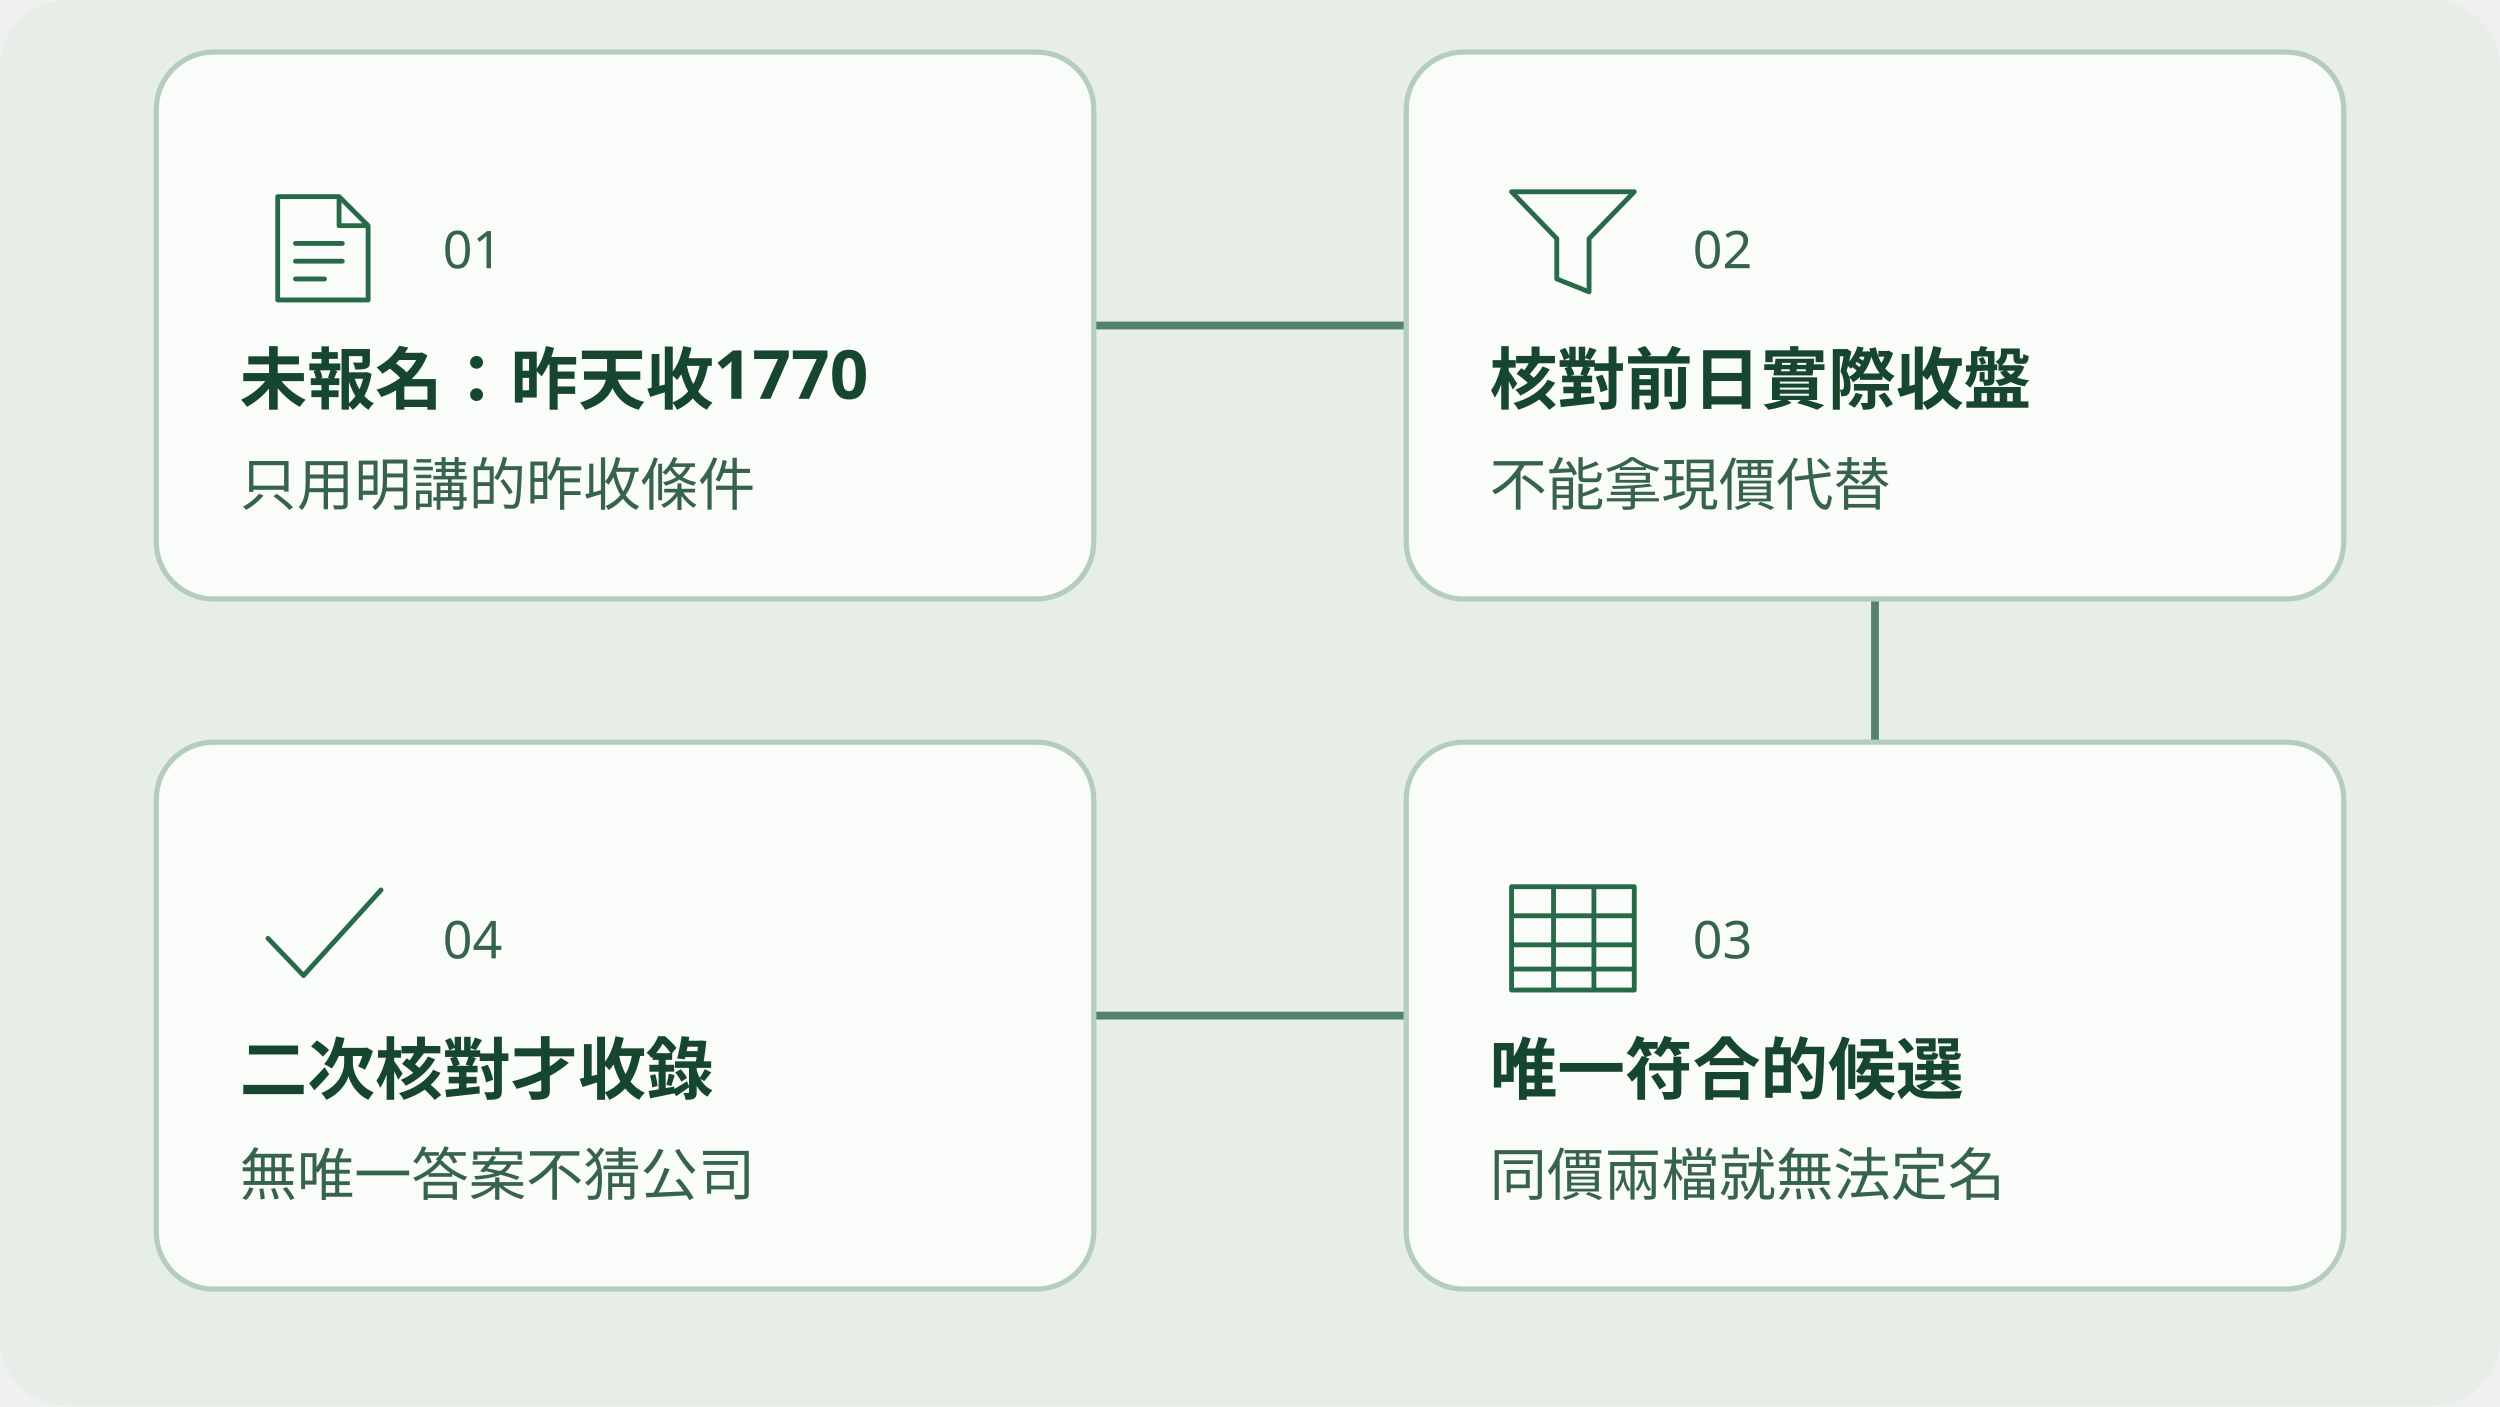
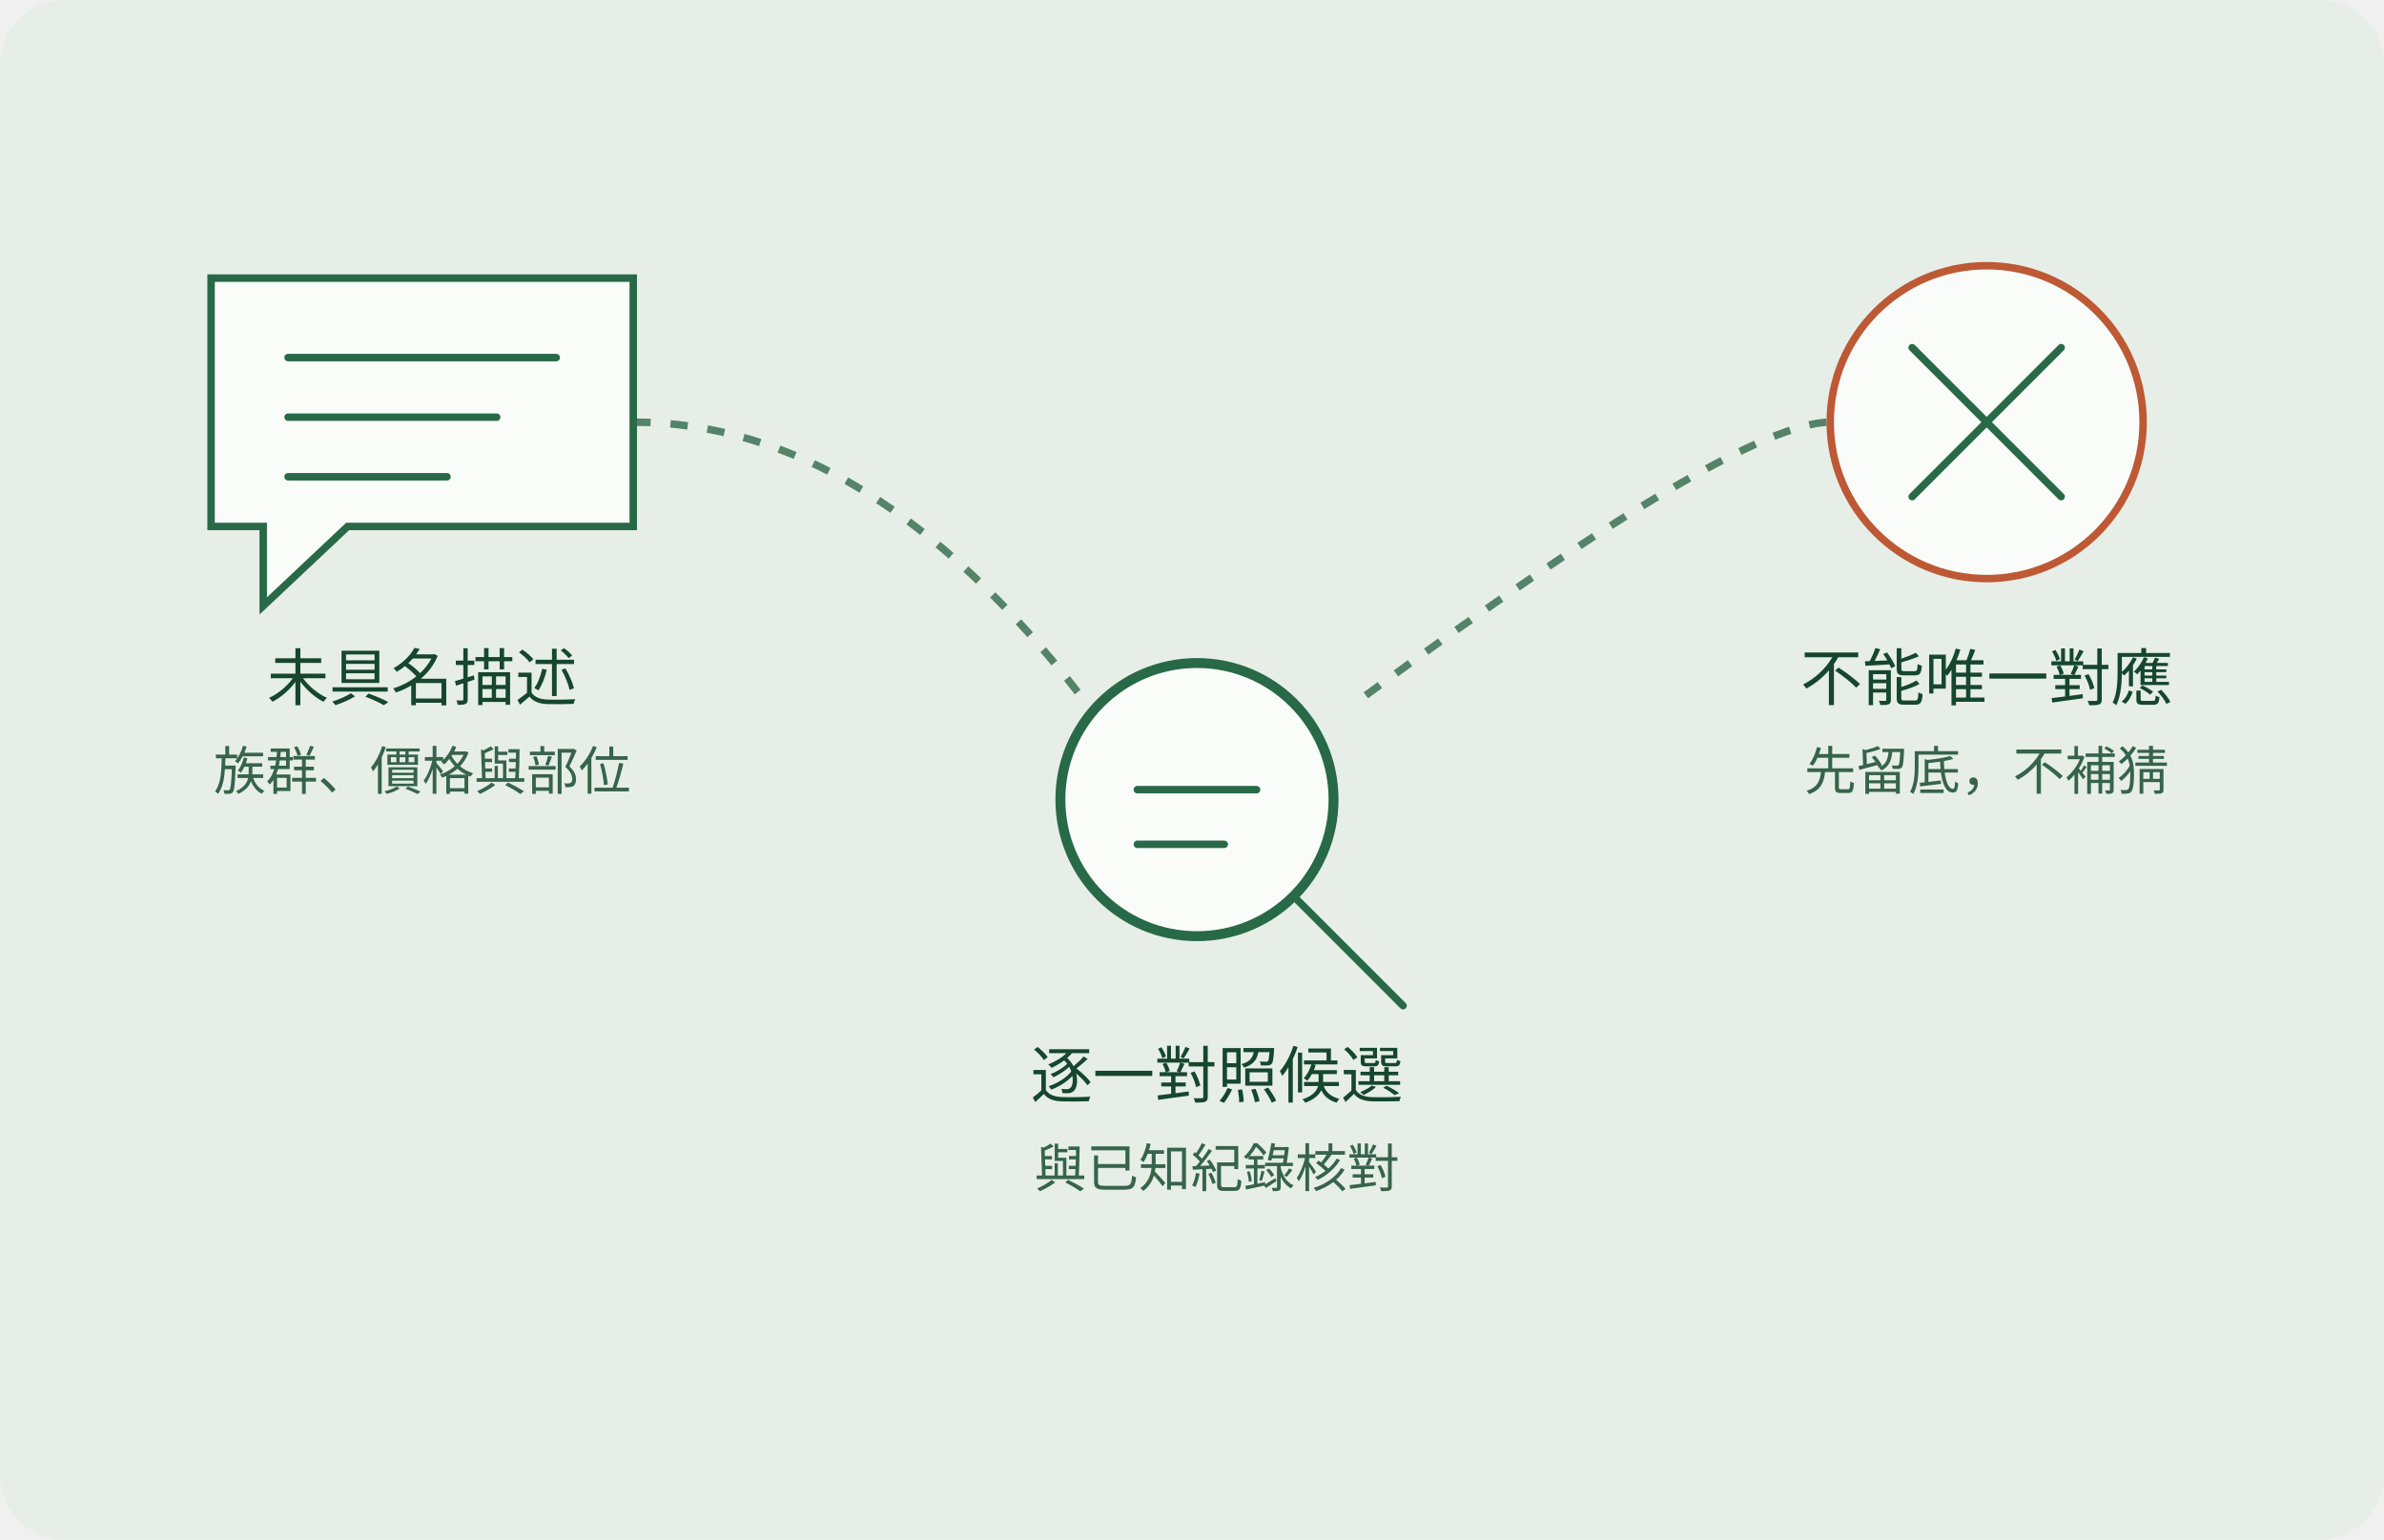
- <svg xmlns="http://www.w3.org/2000/svg" class="book-art" role="img" aria-label="候選唯一，才可能收錄" viewBox="0 0 960 540">
-   <rect width="960" height="540" rx="26" fill="#e6eee7" />
-   <path d="M420 125H540" data-book-path="0" fill="none" stroke="#54836a" stroke-width="3" />
-   <path d="M720 230V285" data-book-path="1" fill="none" stroke="#54836a" stroke-width="3" />
-   <path d="M540 390H420" data-book-path="2" fill="none" stroke="#54836a" stroke-width="3" />
-   <g data-book-node="0" transform="translate(240,125)">
-     <rect class="bk-node-bg" x="-180" y="-105" width="360" height="210" rx="22" fill="#f9fcf9" stroke="#b4cdbc" stroke-width="2" />
-     <g transform="translate(-116,-34) scale(.62)" fill="none" stroke="#286947" stroke-width="3" stroke-linecap="round" stroke-linejoin="round">
-       <path d="M-28-25h38l18 18v46h-56zM10-25v18h18M-17 4h29M-17 15h29M-17 26h18" />
-     </g>
-     <text x="-70" y="-22" fill="#37634b" font-size="20" font-family="system-ui,sans-serif">01</text>
-     <text class="bk-label" x="-148" y="30" fill="#16462e" font-size="26" font-weight="600" font-family="system-ui,sans-serif">未報名：昨天收1770</text>
-     <text x="-148" y="69" fill="#37634b" font-size="22" font-family="system-ui,sans-serif">只用明講的昨收條件</text>
+ <svg xmlns="http://www.w3.org/2000/svg" class="book-art" data-illustration="bespoke" data-mobile-viewbox="0 0 480 1000" viewBox="0 0 960 620" role="img" aria-label="沒說出名稱時，用唯一可核對的線索確認身分">
+   <rect width="960" height="620" rx="26" fill="#e6eee7" />
+   <path data-book-path="0" d="M255 170Q350 170 435 280" data-mobile-d="M230 140H450V320Q450 350 320 350" fill="none" stroke="#54836a" stroke-width="3" stroke-dasharray="7 8" />
+   <path data-book-path="1" d="M550 280Q700 170 737 170" data-mobile-d="M230 440H25V640Q25 670 150 670" fill="none" stroke="#54836a" stroke-width="3" stroke-dasharray="7 8" />
+   <g data-book-node="0" transform="translate(170,170)" data-mobile-transform="translate(140,140)">
+     <path class="bk-node-bg" d="M-85-58H85V42H-30L-64 74V42H-85Z" fill="#f9fcf9" stroke="#286947" stroke-width="3" />
+     <path d="M-54-26h108M-54-2h84M-54 22h64" fill="none" stroke="#286947" stroke-width="3" stroke-linecap="round" stroke-linejoin="round" />
+     <text x="0" y="112" text-anchor="middle" fill="#16462e" font-size="25" font-family="system-ui,sans-serif">未具名描述</text>
+     <text x="0" y="148" text-anchor="middle" fill="#37634b" font-size="21" font-family="system-ui,sans-serif">族群、價格與部位</text>
  </g>
-   <g data-book-node="1" transform="translate(720,125)">
-     <rect class="bk-node-bg" x="-180" y="-105" width="360" height="210" rx="22" fill="#f9fcf9" stroke="#b4cdbc" stroke-width="2" />
-     <g transform="translate(-116,-34) scale(.62)" fill="none" stroke="#286947" stroke-width="3" stroke-linecap="round" stroke-linejoin="round">
-       <path d="M-38-28h76L10 1v33l-20-8V1z" />
-     </g>
-     <text x="-70" y="-22" fill="#37634b" font-size="20" font-family="system-ui,sans-serif">02</text>
-     <text class="bk-label" x="-148" y="30" fill="#16462e" font-size="26" font-weight="600" font-family="system-ui,sans-serif">核對前日實際收盤</text>
-     <text x="-148" y="69" fill="#37634b" font-size="22" font-family="system-ui,sans-serif">不能拿現價代替</text>
+   <g data-book-node="1" transform="translate(490,330)" data-mobile-transform="translate(320,440)">
+     <circle class="bk-node-bg" cx="-8" cy="-8" r="55" fill="#f9fcf9" stroke="#286947" stroke-width="4" />
+     <path d="M32 32L75 75M-32-12h48M-32 10h35" fill="none" stroke="#286947" stroke-width="3" stroke-linecap="round" stroke-linejoin="round" />
+     <text x="0" y="112" text-anchor="middle" fill="#16462e" font-size="25" font-family="system-ui,sans-serif">逐一對照候選</text>
+     <text x="0" y="148" text-anchor="middle" fill="#37634b" font-size="21" font-family="system-ui,sans-serif">與已知紀錄核對</text>
  </g>
-   <g data-book-node="2" transform="translate(720,390)">
-     <rect class="bk-node-bg" x="-180" y="-105" width="360" height="210" rx="22" fill="#f9fcf9" stroke="#b4cdbc" stroke-width="2" />
-     <g transform="translate(-116,-34) scale(.62)" fill="none" stroke="#286947" stroke-width="3" stroke-linecap="round" stroke-linejoin="round">
-       <path d="M-38-25h76v64h-76zM-38-7h76M-38 11h76M-38 26h76M-12-25v64M13-25v64" />
-     </g>
-     <text x="-70" y="-22" fill="#37634b" font-size="20" font-family="system-ui,sans-serif">03</text>
-     <text class="bk-label" x="-148" y="30" fill="#16462e" font-size="26" font-weight="600" font-family="system-ui,sans-serif">唯一符合的候選</text>
-     <text x="-148" y="69" fill="#37634b" font-size="22" font-family="system-ui,sans-serif">同價兩檔就無法定名</text>
+   <g data-book-node="2" transform="translate(800,170)" data-mobile-transform="translate(150,760)">
+     <circle class="bk-node-bg" r="63" fill="#f9fcf9" stroke="#bd5934" stroke-width="3" />
+     <path d="M-30-30L30 30M30-30L-30 30" fill="none" stroke="#286947" stroke-width="3" stroke-linecap="round" stroke-linejoin="round" />
+     <text x="0" y="112" text-anchor="middle" fill="#16462e" font-size="25" font-family="system-ui,sans-serif">不能唯一對應</text>
+     <text x="0" y="148" text-anchor="middle" fill="#37634b" font-size="21" font-family="system-ui,sans-serif">先留底，不補猜</text>
  </g>
-   <g data-book-node="3" transform="translate(240,390)">
-     <rect class="bk-node-bg" x="-180" y="-105" width="360" height="210" rx="22" fill="#f9fcf9" stroke="#b4cdbc" stroke-width="2" />
-     <g transform="translate(-116,-34) scale(.62)" fill="none" stroke="#286947" stroke-width="3" stroke-linecap="round" stroke-linejoin="round">
-       <path d="M-34 7l22 23L36-23" />
-     </g>
-     <text x="-70" y="-22" fill="#37634b" font-size="20" font-family="system-ui,sans-serif">04</text>
-     <text class="bk-label" x="-148" y="30" fill="#16462e" font-size="26" font-weight="600" font-family="system-ui,sans-serif">二次核對才收錄</text>
-     <text x="-148" y="69" fill="#37634b" font-size="22" font-family="system-ui,sans-serif">無唯一答案不猜公司</text>
-   </g>
-   <circle class="book-packet" r="9" fill="#bd5934" stroke="#fff" stroke-width="3" opacity="0" />
+   <circle class="book-packet" r="9" fill="#bd5934" stroke="white" stroke-width="3" opacity="0" />
</svg>
